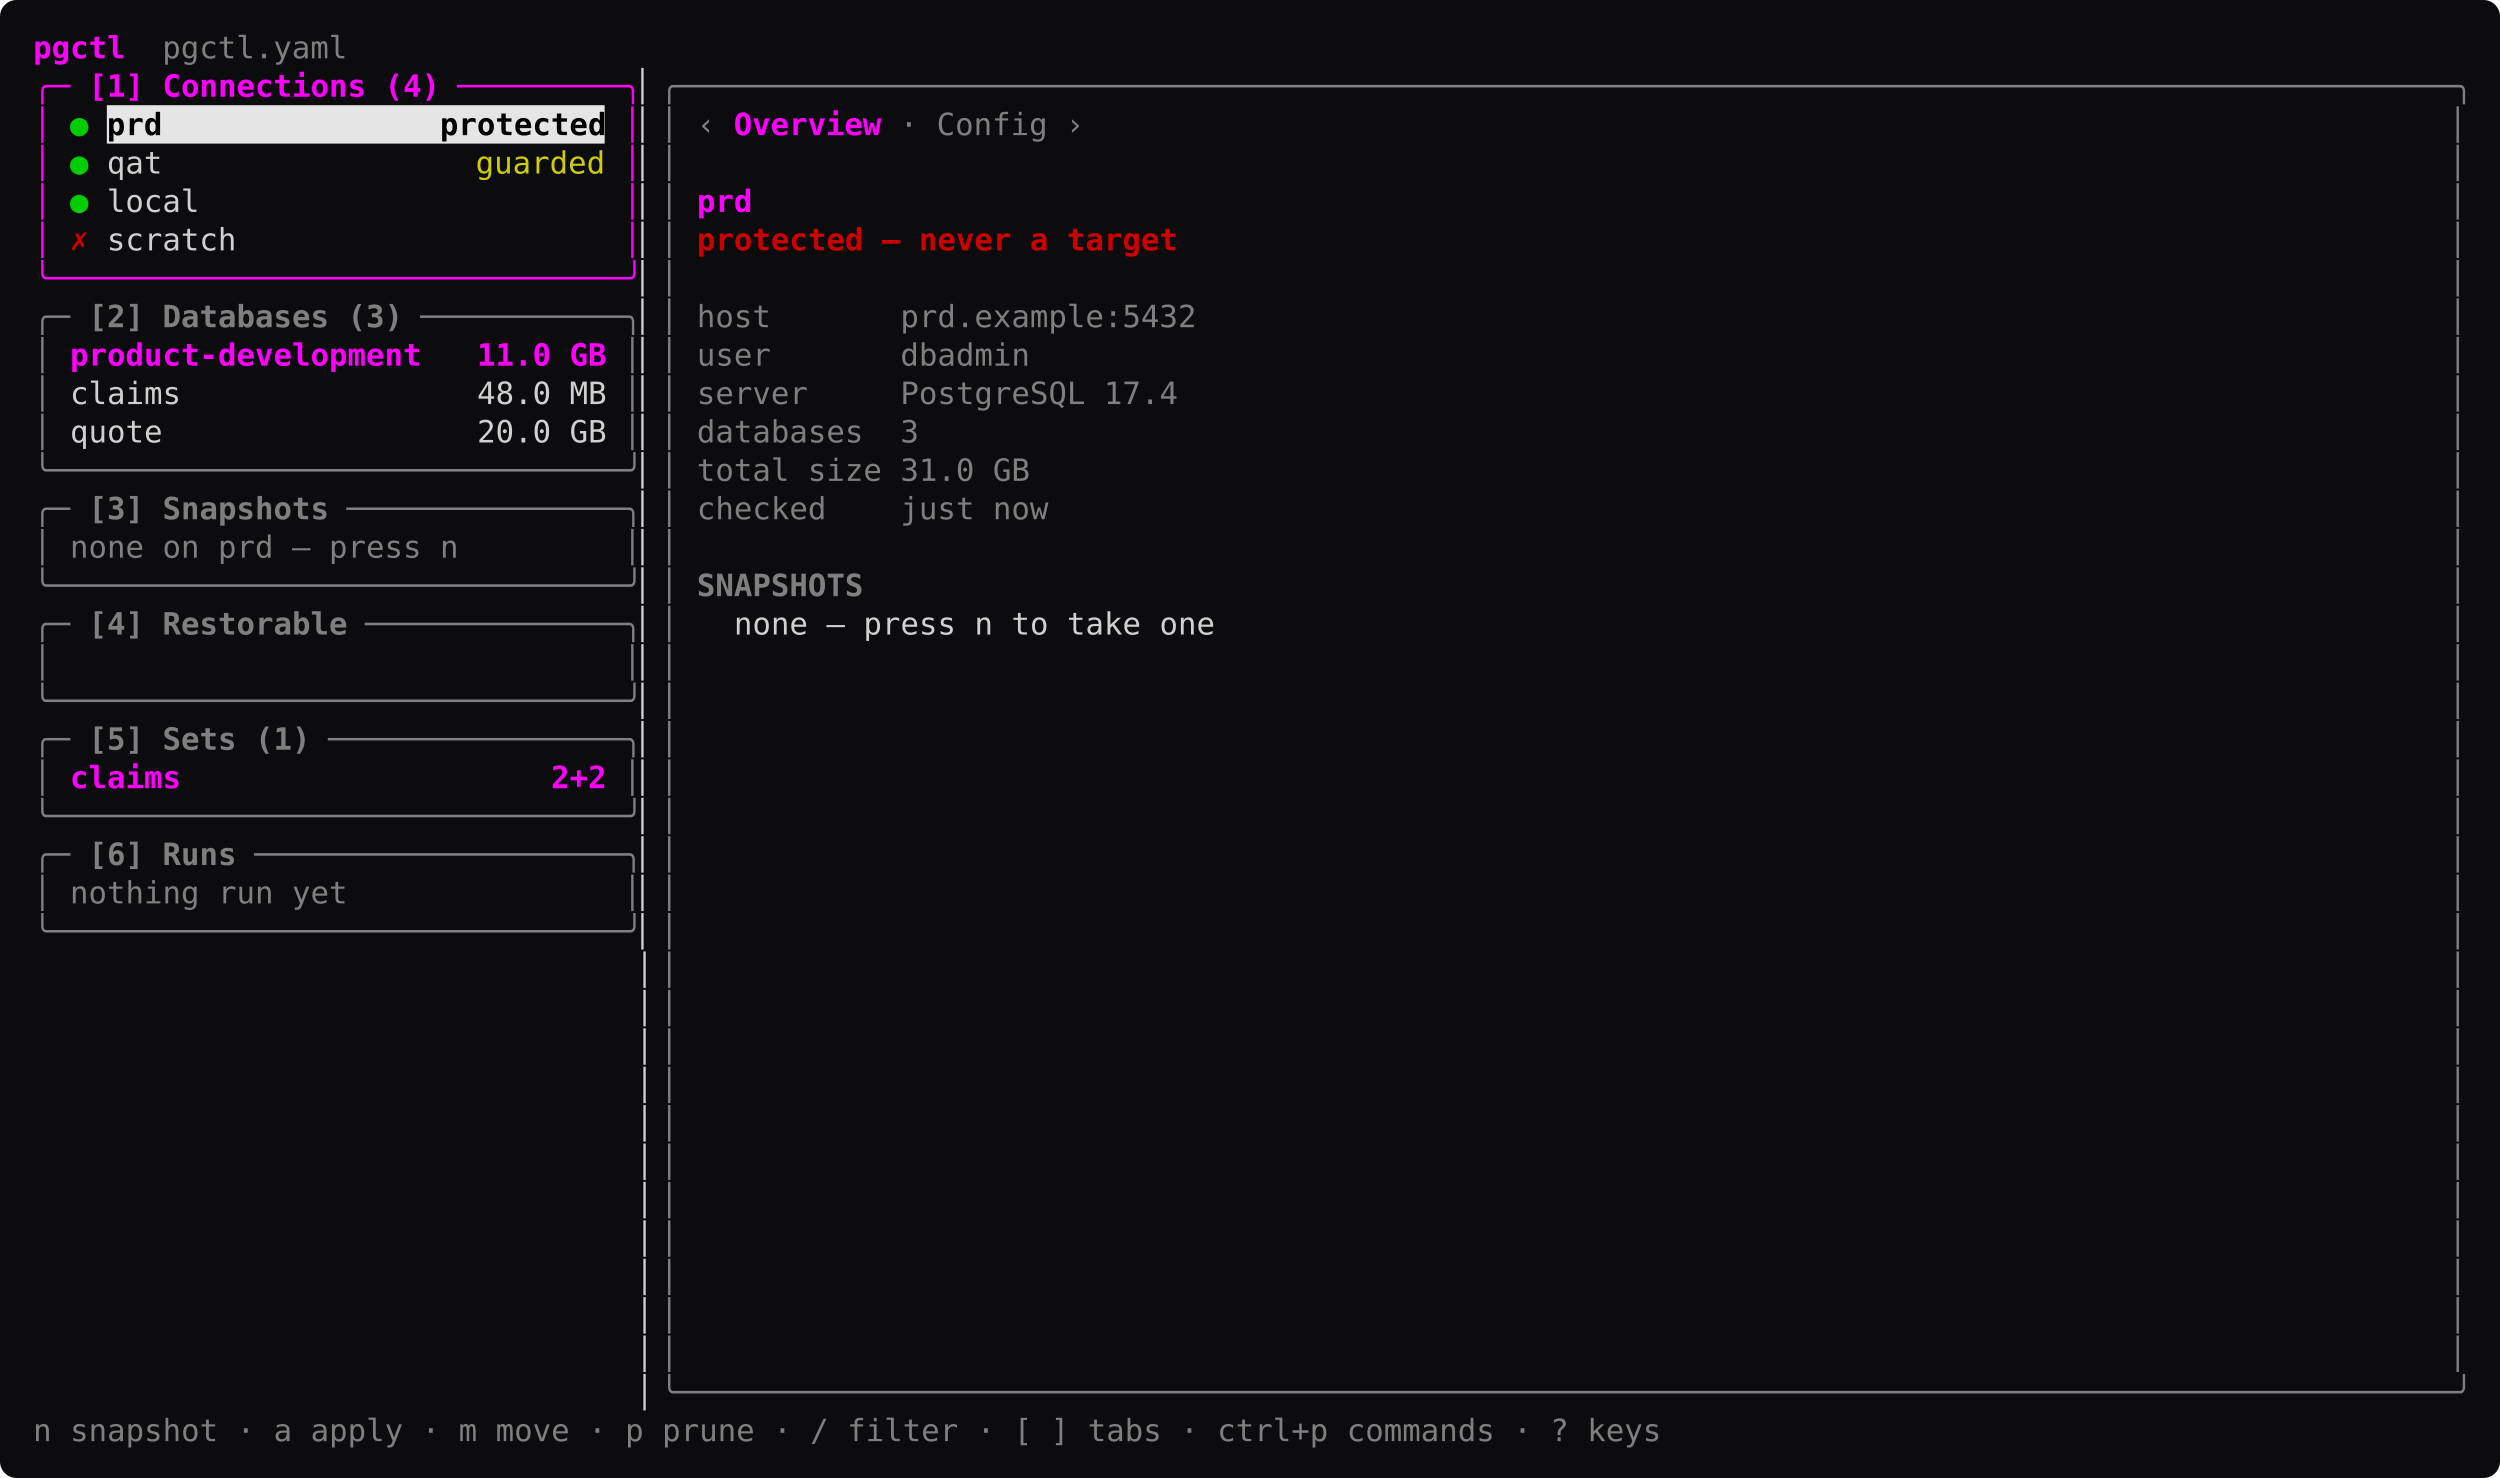
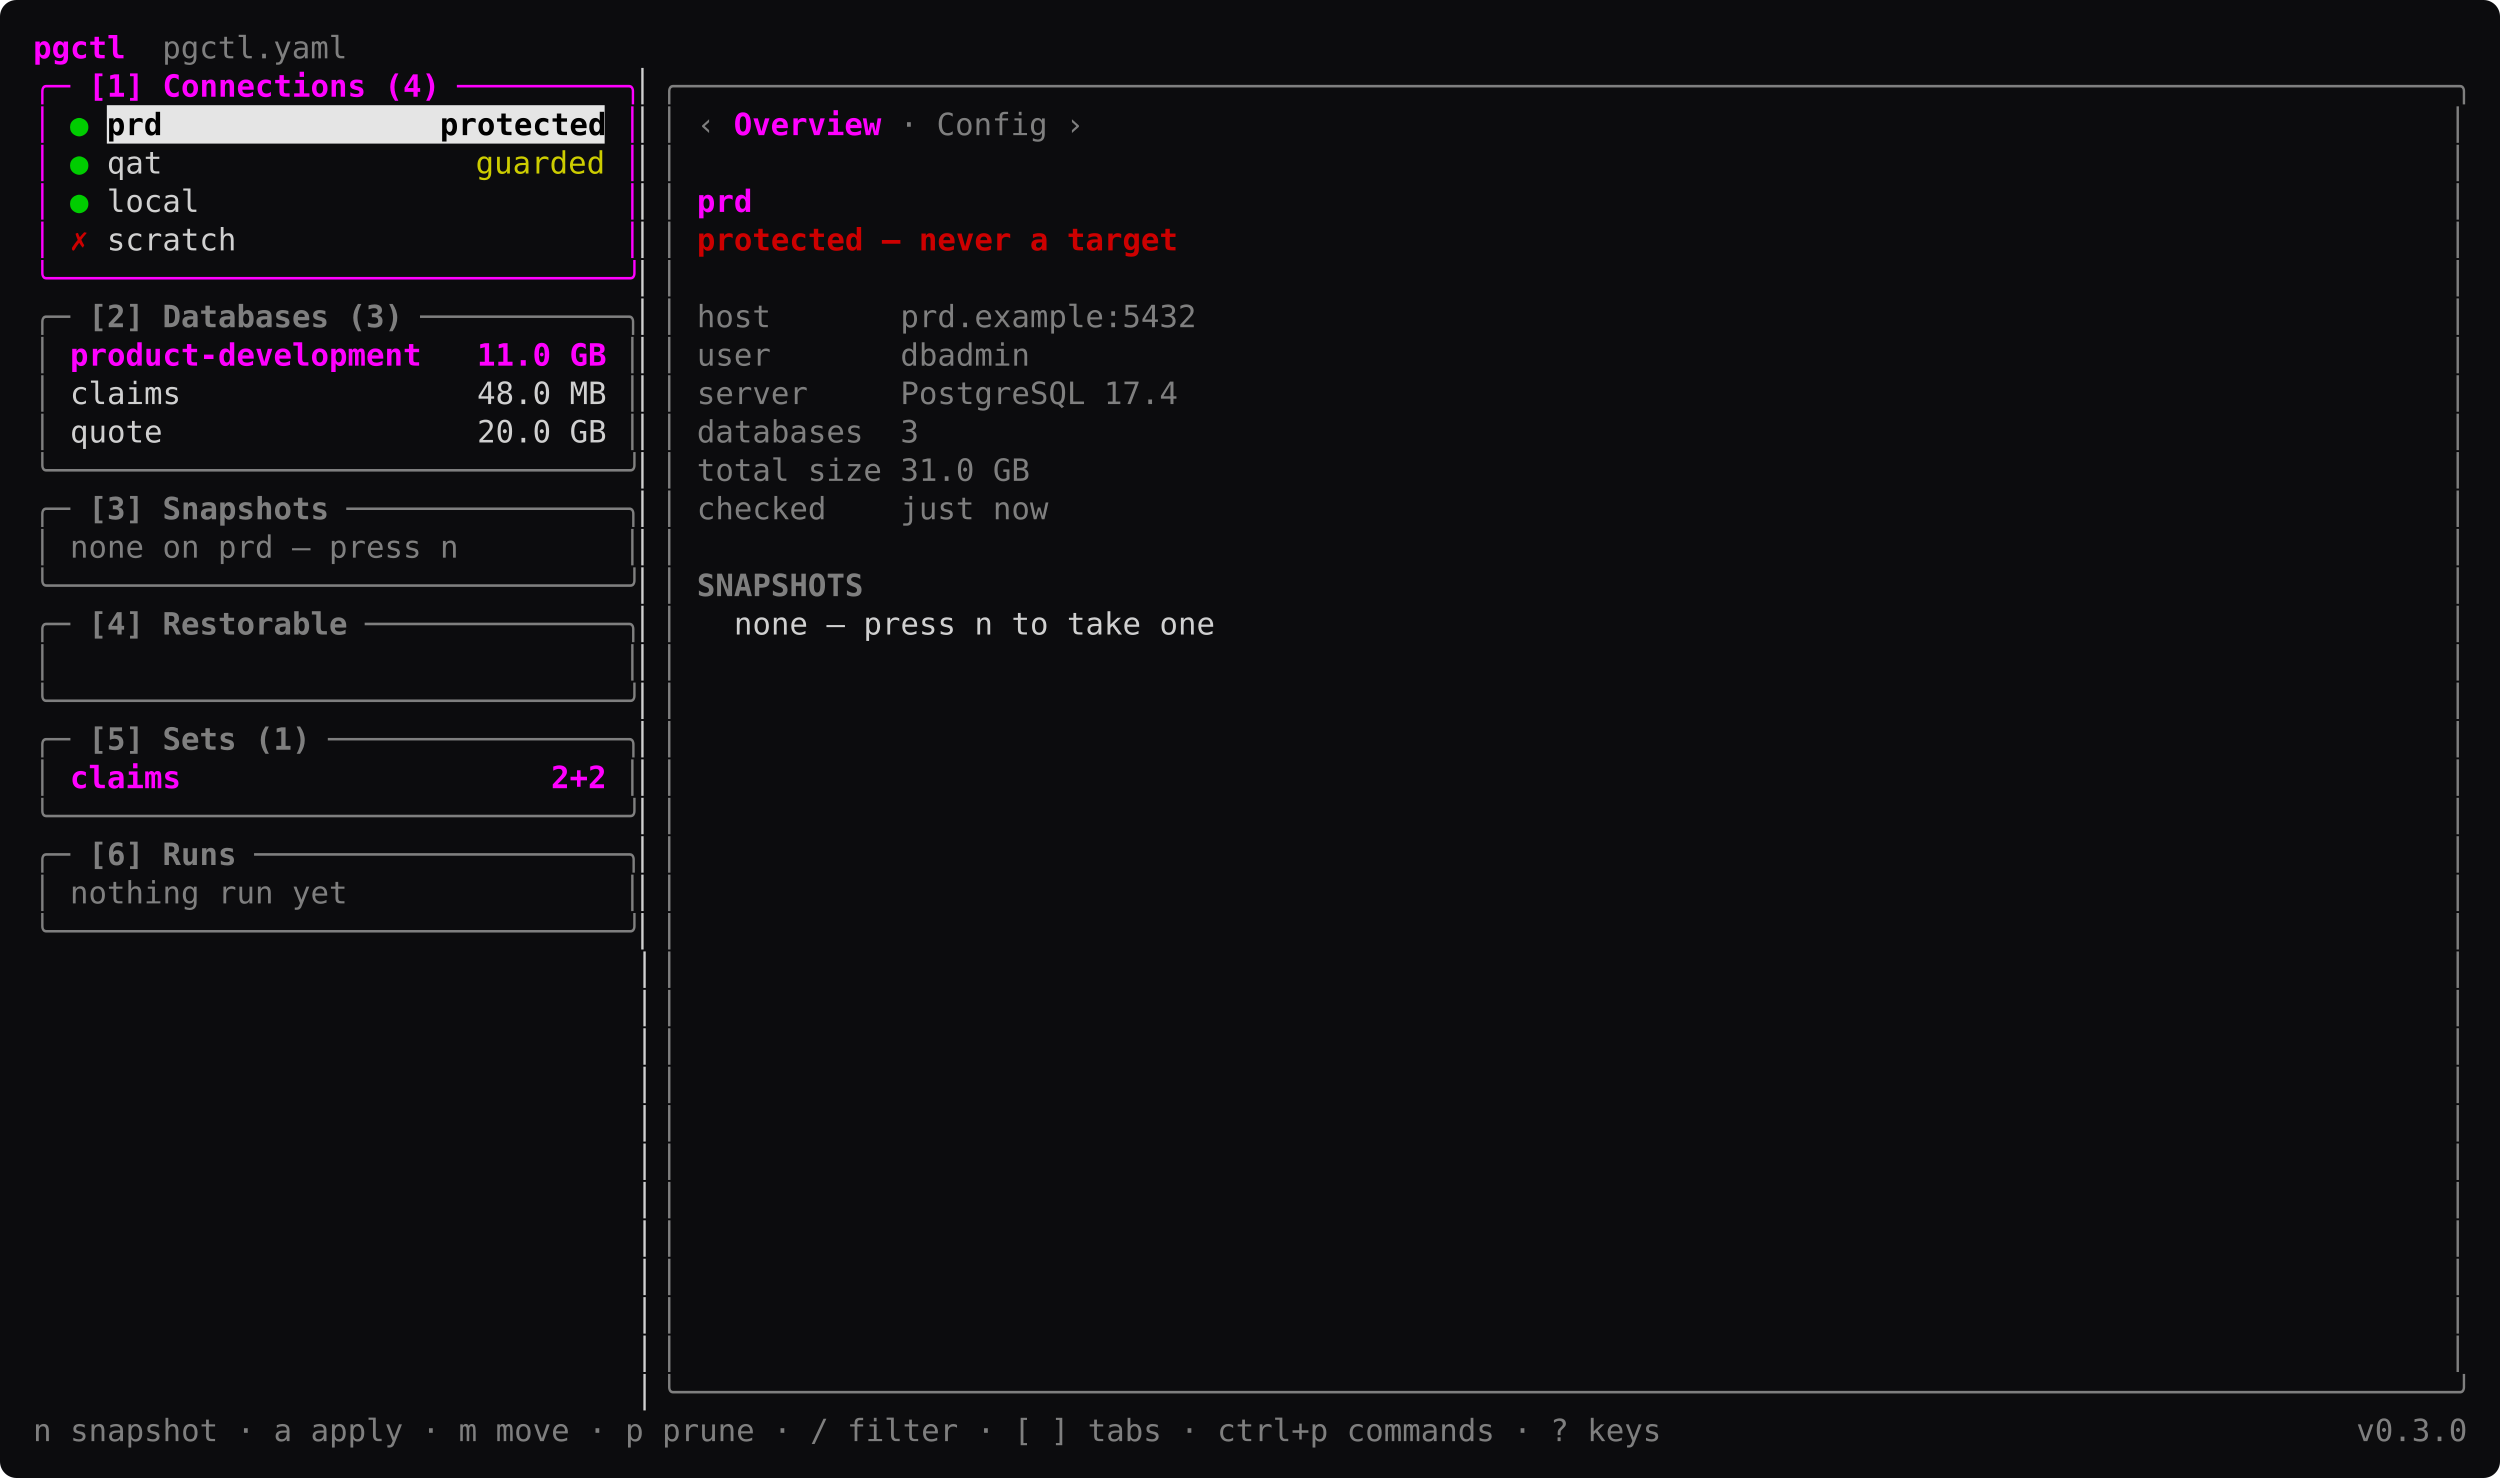
<svg xmlns="http://www.w3.org/2000/svg" width="1057.6" height="625.25" viewBox="0 0 1057.6 625.25" font-family="ui-monospace, 'SF Mono', SFMono-Regular, Menlo, Consolas, 'DejaVu Sans Mono', monospace" font-size="13" role="img">
  <rect width="1057.6" height="625.25" rx="7" fill="#0c0c0e" />
  <rect x="45.2" y="44.5" width="210.6" height="16.25" fill="#e5e5e5" />
  <text x="14" y="24.68" textLength="39" lengthAdjust="spacing" fill="#ff00ff" font-weight="600" xml:space="preserve">pgctl</text>
  <text x="53" y="24.68" textLength="93.6" lengthAdjust="spacing" fill="#7f7f7f" xml:space="preserve">  pgctl.yaml</text>
  <text x="14" y="40.92" textLength="15.6" lengthAdjust="spacing" fill="#ff00ff" xml:space="preserve">╭─</text>
  <text x="29.6" y="40.92" textLength="156" lengthAdjust="spacing" fill="#ff00ff" font-weight="600" xml:space="preserve"> [1] Connections (4)</text>
  <text x="193.4" y="40.92" textLength="78" lengthAdjust="spacing" fill="#ff00ff" xml:space="preserve">─────────╮</text>
  <text x="271.4" y="40.92" textLength="7.8" lengthAdjust="spacing" fill="#d0d0d0" xml:space="preserve">▏</text>
  <text x="279.2" y="40.92" textLength="764.4" lengthAdjust="spacing" fill="#7f7f7f" xml:space="preserve">╭────────────────────────────────────────────────────────────────────────────────────────────────╮</text>
  <text x="14" y="57.17" textLength="7.8" lengthAdjust="spacing" fill="#ff00ff" xml:space="preserve">│</text>
  <text x="29.6" y="57.17" textLength="7.8" lengthAdjust="spacing" fill="#00cd00" xml:space="preserve">●</text>
  <text x="45.2" y="57.17" textLength="210.6" lengthAdjust="spacing" fill="#000000" font-weight="600" xml:space="preserve">prd               protected</text>
  <text x="263.6" y="57.17" textLength="7.8" lengthAdjust="spacing" fill="#ff00ff" xml:space="preserve">│</text>
  <text x="271.4" y="57.17" textLength="7.8" lengthAdjust="spacing" fill="#d0d0d0" xml:space="preserve">▏</text>
  <text x="279.2" y="57.17" textLength="7.8" lengthAdjust="spacing" fill="#7f7f7f" xml:space="preserve">│</text>
  <text x="294.8" y="57.17" textLength="7.8" lengthAdjust="spacing" fill="#7f7f7f" xml:space="preserve">‹</text>
  <text x="310.4" y="57.17" textLength="7.8" lengthAdjust="spacing" fill="#ff00ff" font-weight="600" xml:space="preserve">O</text>
  <text x="318.2" y="57.17" textLength="7.8" lengthAdjust="spacing" fill="#ff00ff" font-weight="600" xml:space="preserve">v</text>
  <text x="326" y="57.17" textLength="7.8" lengthAdjust="spacing" fill="#ff00ff" font-weight="600" xml:space="preserve">e</text>
  <text x="333.8" y="57.17" textLength="7.8" lengthAdjust="spacing" fill="#ff00ff" font-weight="600" xml:space="preserve">r</text>
  <text x="341.6" y="57.17" textLength="7.8" lengthAdjust="spacing" fill="#ff00ff" font-weight="600" xml:space="preserve">v</text>
  <text x="349.4" y="57.17" textLength="7.8" lengthAdjust="spacing" fill="#ff00ff" font-weight="600" xml:space="preserve">i</text>
  <text x="357.2" y="57.17" textLength="7.8" lengthAdjust="spacing" fill="#ff00ff" font-weight="600" xml:space="preserve">e</text>
  <text x="365" y="57.17" textLength="7.8" lengthAdjust="spacing" fill="#ff00ff" font-weight="600" xml:space="preserve">w</text>
  <text x="380.6" y="57.17" textLength="7.8" lengthAdjust="spacing" fill="#7f7f7f" xml:space="preserve">·</text>
  <text x="388.4" y="57.17" textLength="54.6" lengthAdjust="spacing" fill="#7f7f7f" xml:space="preserve"> Config</text>
  <text x="450.8" y="57.17" textLength="7.8" lengthAdjust="spacing" fill="#7f7f7f" xml:space="preserve">›</text>
  <text x="1035.8" y="57.17" textLength="7.8" lengthAdjust="spacing" fill="#7f7f7f" xml:space="preserve">│</text>
  <text x="14" y="73.42" textLength="7.8" lengthAdjust="spacing" fill="#ff00ff" xml:space="preserve">│</text>
  <text x="29.6" y="73.42" textLength="7.8" lengthAdjust="spacing" fill="#00cd00" xml:space="preserve">●</text>
  <text x="45.2" y="73.42" textLength="23.4" lengthAdjust="spacing" fill="#d0d0d0" xml:space="preserve">qat</text>
  <text x="201.2" y="73.42" textLength="54.6" lengthAdjust="spacing" fill="#cdcd00" xml:space="preserve">guarded</text>
  <text x="263.6" y="73.42" textLength="7.8" lengthAdjust="spacing" fill="#ff00ff" xml:space="preserve">│</text>
  <text x="271.4" y="73.42" textLength="7.8" lengthAdjust="spacing" fill="#d0d0d0" xml:space="preserve">▏</text>
  <text x="279.2" y="73.42" textLength="7.8" lengthAdjust="spacing" fill="#7f7f7f" xml:space="preserve">│</text>
  <text x="1035.8" y="73.42" textLength="7.8" lengthAdjust="spacing" fill="#7f7f7f" xml:space="preserve">│</text>
  <text x="14" y="89.67" textLength="7.8" lengthAdjust="spacing" fill="#ff00ff" xml:space="preserve">│</text>
  <text x="29.6" y="89.67" textLength="7.8" lengthAdjust="spacing" fill="#00cd00" xml:space="preserve">●</text>
  <text x="45.2" y="89.67" textLength="39" lengthAdjust="spacing" fill="#d0d0d0" xml:space="preserve">local</text>
  <text x="263.6" y="89.67" textLength="7.8" lengthAdjust="spacing" fill="#ff00ff" xml:space="preserve">│</text>
  <text x="271.4" y="89.67" textLength="7.8" lengthAdjust="spacing" fill="#d0d0d0" xml:space="preserve">▏</text>
  <text x="279.2" y="89.67" textLength="7.8" lengthAdjust="spacing" fill="#7f7f7f" xml:space="preserve">│</text>
  <text x="294.8" y="89.67" textLength="23.4" lengthAdjust="spacing" fill="#ff00ff" font-weight="600" xml:space="preserve">prd</text>
  <text x="1035.8" y="89.67" textLength="7.8" lengthAdjust="spacing" fill="#7f7f7f" xml:space="preserve">│</text>
  <text x="14" y="105.92" textLength="7.8" lengthAdjust="spacing" fill="#ff00ff" xml:space="preserve">│</text>
  <text x="29.6" y="105.92" textLength="7.8" lengthAdjust="spacing" fill="#cd0000" font-weight="600" xml:space="preserve">✗</text>
  <text x="45.2" y="105.92" textLength="54.6" lengthAdjust="spacing" fill="#d0d0d0" xml:space="preserve">scratch</text>
  <text x="263.6" y="105.92" textLength="7.8" lengthAdjust="spacing" fill="#ff00ff" xml:space="preserve">│</text>
  <text x="271.4" y="105.92" textLength="7.8" lengthAdjust="spacing" fill="#d0d0d0" xml:space="preserve">▏</text>
  <text x="279.2" y="105.92" textLength="7.8" lengthAdjust="spacing" fill="#7f7f7f" xml:space="preserve">│</text>
  <text x="294.8" y="105.92" textLength="202.8" lengthAdjust="spacing" fill="#cd0000" font-weight="600" xml:space="preserve">protected — never a target</text>
  <text x="1035.8" y="105.92" textLength="7.8" lengthAdjust="spacing" fill="#7f7f7f" xml:space="preserve">│</text>
  <text x="14" y="122.17" textLength="257.4" lengthAdjust="spacing" fill="#ff00ff" xml:space="preserve">╰───────────────────────────────╯</text>
  <text x="271.4" y="122.17" textLength="7.8" lengthAdjust="spacing" fill="#d0d0d0" xml:space="preserve">▏</text>
  <text x="279.2" y="122.17" textLength="7.8" lengthAdjust="spacing" fill="#7f7f7f" xml:space="preserve">│</text>
  <text x="1035.8" y="122.17" textLength="7.8" lengthAdjust="spacing" fill="#7f7f7f" xml:space="preserve">│</text>
  <text x="14" y="138.43" textLength="15.6" lengthAdjust="spacing" fill="#7f7f7f" xml:space="preserve">╭─</text>
  <text x="29.6" y="138.43" textLength="140.4" lengthAdjust="spacing" fill="#7f7f7f" font-weight="600" xml:space="preserve"> [2] Databases (3)</text>
  <text x="177.8" y="138.43" textLength="93.6" lengthAdjust="spacing" fill="#7f7f7f" xml:space="preserve">───────────╮</text>
  <text x="271.4" y="138.43" textLength="7.8" lengthAdjust="spacing" fill="#d0d0d0" xml:space="preserve">▏</text>
  <text x="279.2" y="138.43" textLength="7.8" lengthAdjust="spacing" fill="#7f7f7f" xml:space="preserve">│</text>
  <text x="294.8" y="138.43" textLength="210.6" lengthAdjust="spacing" fill="#7f7f7f" xml:space="preserve">host       prd.example:5432</text>
  <text x="1035.8" y="138.43" textLength="7.8" lengthAdjust="spacing" fill="#7f7f7f" xml:space="preserve">│</text>
  <text x="14" y="154.68" textLength="7.8" lengthAdjust="spacing" fill="#7f7f7f" xml:space="preserve">│</text>
  <text x="29.6" y="154.68" textLength="226.2" lengthAdjust="spacing" fill="#ff00ff" font-weight="600" xml:space="preserve">product-development   11.0 GB</text>
  <text x="263.6" y="154.68" textLength="7.8" lengthAdjust="spacing" fill="#7f7f7f" xml:space="preserve">│</text>
  <text x="271.4" y="154.68" textLength="7.8" lengthAdjust="spacing" fill="#d0d0d0" xml:space="preserve">▏</text>
  <text x="279.2" y="154.68" textLength="7.8" lengthAdjust="spacing" fill="#7f7f7f" xml:space="preserve">│</text>
  <text x="294.8" y="154.68" textLength="140.4" lengthAdjust="spacing" fill="#7f7f7f" xml:space="preserve">user       dbadmin</text>
  <text x="1035.8" y="154.68" textLength="7.8" lengthAdjust="spacing" fill="#7f7f7f" xml:space="preserve">│</text>
  <text x="14" y="170.93" textLength="7.8" lengthAdjust="spacing" fill="#7f7f7f" xml:space="preserve">│</text>
  <text x="21.8" y="170.93" textLength="234" lengthAdjust="spacing" fill="#d0d0d0" xml:space="preserve"> claims                48.0 MB</text>
  <text x="263.6" y="170.93" textLength="7.8" lengthAdjust="spacing" fill="#7f7f7f" xml:space="preserve">│</text>
  <text x="271.4" y="170.93" textLength="7.8" lengthAdjust="spacing" fill="#d0d0d0" xml:space="preserve">▏</text>
  <text x="279.2" y="170.93" textLength="7.8" lengthAdjust="spacing" fill="#7f7f7f" xml:space="preserve">│</text>
  <text x="294.8" y="170.93" textLength="202.8" lengthAdjust="spacing" fill="#7f7f7f" xml:space="preserve">server     PostgreSQL 17.4</text>
  <text x="1035.8" y="170.93" textLength="7.8" lengthAdjust="spacing" fill="#7f7f7f" xml:space="preserve">│</text>
  <text x="14" y="187.18" textLength="7.8" lengthAdjust="spacing" fill="#7f7f7f" xml:space="preserve">│</text>
  <text x="21.8" y="187.18" textLength="234" lengthAdjust="spacing" fill="#d0d0d0" xml:space="preserve"> quote                 20.0 GB</text>
  <text x="263.6" y="187.18" textLength="7.8" lengthAdjust="spacing" fill="#7f7f7f" xml:space="preserve">│</text>
  <text x="271.4" y="187.18" textLength="7.8" lengthAdjust="spacing" fill="#d0d0d0" xml:space="preserve">▏</text>
  <text x="279.2" y="187.18" textLength="7.8" lengthAdjust="spacing" fill="#7f7f7f" xml:space="preserve">│</text>
  <text x="294.8" y="187.18" textLength="93.6" lengthAdjust="spacing" fill="#7f7f7f" xml:space="preserve">databases  3</text>
  <text x="1035.8" y="187.18" textLength="7.8" lengthAdjust="spacing" fill="#7f7f7f" xml:space="preserve">│</text>
  <text x="14" y="203.43" textLength="257.4" lengthAdjust="spacing" fill="#7f7f7f" xml:space="preserve">╰───────────────────────────────╯</text>
  <text x="271.4" y="203.43" textLength="7.8" lengthAdjust="spacing" fill="#d0d0d0" xml:space="preserve">▏</text>
  <text x="279.2" y="203.43" textLength="7.8" lengthAdjust="spacing" fill="#7f7f7f" xml:space="preserve">│</text>
  <text x="294.8" y="203.43" textLength="140.4" lengthAdjust="spacing" fill="#7f7f7f" xml:space="preserve">total size 31.0 GB</text>
  <text x="1035.8" y="203.43" textLength="7.8" lengthAdjust="spacing" fill="#7f7f7f" xml:space="preserve">│</text>
  <text x="14" y="219.68" textLength="15.6" lengthAdjust="spacing" fill="#7f7f7f" xml:space="preserve">╭─</text>
  <text x="29.6" y="219.68" textLength="109.2" lengthAdjust="spacing" fill="#7f7f7f" font-weight="600" xml:space="preserve"> [3] Snapshots</text>
  <text x="146.6" y="219.68" textLength="124.8" lengthAdjust="spacing" fill="#7f7f7f" xml:space="preserve">───────────────╮</text>
  <text x="271.4" y="219.68" textLength="7.8" lengthAdjust="spacing" fill="#d0d0d0" xml:space="preserve">▏</text>
  <text x="279.2" y="219.68" textLength="7.8" lengthAdjust="spacing" fill="#7f7f7f" xml:space="preserve">│</text>
  <text x="294.8" y="219.68" textLength="148.2" lengthAdjust="spacing" fill="#7f7f7f" xml:space="preserve">checked    just now</text>
  <text x="1035.8" y="219.68" textLength="7.8" lengthAdjust="spacing" fill="#7f7f7f" xml:space="preserve">│</text>
  <text x="14" y="235.93" textLength="7.8" lengthAdjust="spacing" fill="#7f7f7f" xml:space="preserve">│</text>
  <text x="29.6" y="235.93" textLength="163.8" lengthAdjust="spacing" fill="#7f7f7f" xml:space="preserve">none on prd — press n</text>
  <text x="263.6" y="235.93" textLength="7.8" lengthAdjust="spacing" fill="#7f7f7f" xml:space="preserve">│</text>
  <text x="271.4" y="235.93" textLength="7.8" lengthAdjust="spacing" fill="#d0d0d0" xml:space="preserve">▏</text>
  <text x="279.2" y="235.93" textLength="7.8" lengthAdjust="spacing" fill="#7f7f7f" xml:space="preserve">│</text>
  <text x="1035.8" y="235.93" textLength="7.8" lengthAdjust="spacing" fill="#7f7f7f" xml:space="preserve">│</text>
  <text x="14" y="252.18" textLength="257.4" lengthAdjust="spacing" fill="#7f7f7f" xml:space="preserve">╰───────────────────────────────╯</text>
  <text x="271.4" y="252.18" textLength="7.8" lengthAdjust="spacing" fill="#d0d0d0" xml:space="preserve">▏</text>
  <text x="279.2" y="252.18" textLength="7.8" lengthAdjust="spacing" fill="#7f7f7f" xml:space="preserve">│</text>
  <text x="294.8" y="252.18" textLength="70.2" lengthAdjust="spacing" fill="#7f7f7f" font-weight="600" xml:space="preserve">SNAPSHOTS</text>
  <text x="1035.8" y="252.18" textLength="7.8" lengthAdjust="spacing" fill="#7f7f7f" xml:space="preserve">│</text>
  <text x="14" y="268.43" textLength="15.6" lengthAdjust="spacing" fill="#7f7f7f" xml:space="preserve">╭─</text>
  <text x="29.6" y="268.43" textLength="117" lengthAdjust="spacing" fill="#7f7f7f" font-weight="600" xml:space="preserve"> [4] Restorable</text>
  <text x="154.4" y="268.43" textLength="117" lengthAdjust="spacing" fill="#7f7f7f" xml:space="preserve">──────────────╮</text>
  <text x="271.4" y="268.43" textLength="7.8" lengthAdjust="spacing" fill="#d0d0d0" xml:space="preserve">▏</text>
  <text x="279.2" y="268.43" textLength="7.8" lengthAdjust="spacing" fill="#7f7f7f" xml:space="preserve">│</text>
  <text x="287" y="268.43" textLength="226.2" lengthAdjust="spacing" fill="#d0d0d0" xml:space="preserve">   none — press n to take one</text>
  <text x="1035.8" y="268.43" textLength="7.8" lengthAdjust="spacing" fill="#7f7f7f" xml:space="preserve">│</text>
  <text x="14" y="284.68" textLength="7.8" lengthAdjust="spacing" fill="#7f7f7f" xml:space="preserve">│</text>
  <text x="263.6" y="284.68" textLength="7.8" lengthAdjust="spacing" fill="#7f7f7f" xml:space="preserve">│</text>
  <text x="271.4" y="284.68" textLength="7.8" lengthAdjust="spacing" fill="#d0d0d0" xml:space="preserve">▏</text>
  <text x="279.2" y="284.68" textLength="7.8" lengthAdjust="spacing" fill="#7f7f7f" xml:space="preserve">│</text>
  <text x="1035.8" y="284.68" textLength="7.8" lengthAdjust="spacing" fill="#7f7f7f" xml:space="preserve">│</text>
  <text x="14" y="300.93" textLength="257.4" lengthAdjust="spacing" fill="#7f7f7f" xml:space="preserve">╰───────────────────────────────╯</text>
  <text x="271.4" y="300.93" textLength="7.8" lengthAdjust="spacing" fill="#d0d0d0" xml:space="preserve">▏</text>
  <text x="279.2" y="300.93" textLength="7.8" lengthAdjust="spacing" fill="#7f7f7f" xml:space="preserve">│</text>
  <text x="1035.8" y="300.93" textLength="7.8" lengthAdjust="spacing" fill="#7f7f7f" xml:space="preserve">│</text>
  <text x="14" y="317.18" textLength="15.6" lengthAdjust="spacing" fill="#7f7f7f" xml:space="preserve">╭─</text>
  <text x="29.6" y="317.18" textLength="101.4" lengthAdjust="spacing" fill="#7f7f7f" font-weight="600" xml:space="preserve"> [5] Sets (1)</text>
  <text x="138.8" y="317.18" textLength="132.6" lengthAdjust="spacing" fill="#7f7f7f" xml:space="preserve">────────────────╮</text>
  <text x="271.4" y="317.18" textLength="7.8" lengthAdjust="spacing" fill="#d0d0d0" xml:space="preserve">▏</text>
  <text x="279.2" y="317.18" textLength="7.8" lengthAdjust="spacing" fill="#7f7f7f" xml:space="preserve">│</text>
  <text x="1035.8" y="317.18" textLength="7.8" lengthAdjust="spacing" fill="#7f7f7f" xml:space="preserve">│</text>
  <text x="14" y="333.43" textLength="7.8" lengthAdjust="spacing" fill="#7f7f7f" xml:space="preserve">│</text>
  <text x="29.6" y="333.43" textLength="226.2" lengthAdjust="spacing" fill="#ff00ff" font-weight="600" xml:space="preserve">claims                    2+2</text>
  <text x="263.6" y="333.43" textLength="7.8" lengthAdjust="spacing" fill="#7f7f7f" xml:space="preserve">│</text>
  <text x="271.4" y="333.43" textLength="7.8" lengthAdjust="spacing" fill="#d0d0d0" xml:space="preserve">▏</text>
  <text x="279.2" y="333.43" textLength="7.8" lengthAdjust="spacing" fill="#7f7f7f" xml:space="preserve">│</text>
  <text x="1035.8" y="333.43" textLength="7.8" lengthAdjust="spacing" fill="#7f7f7f" xml:space="preserve">│</text>
  <text x="14" y="349.68" textLength="257.4" lengthAdjust="spacing" fill="#7f7f7f" xml:space="preserve">╰───────────────────────────────╯</text>
  <text x="271.4" y="349.68" textLength="7.8" lengthAdjust="spacing" fill="#d0d0d0" xml:space="preserve">▏</text>
  <text x="279.2" y="349.68" textLength="7.8" lengthAdjust="spacing" fill="#7f7f7f" xml:space="preserve">│</text>
  <text x="1035.8" y="349.68" textLength="7.8" lengthAdjust="spacing" fill="#7f7f7f" xml:space="preserve">│</text>
  <text x="14" y="365.93" textLength="15.6" lengthAdjust="spacing" fill="#7f7f7f" xml:space="preserve">╭─</text>
  <text x="29.6" y="365.93" textLength="70.2" lengthAdjust="spacing" fill="#7f7f7f" font-weight="600" xml:space="preserve"> [6] Runs</text>
  <text x="107.6" y="365.93" textLength="163.8" lengthAdjust="spacing" fill="#7f7f7f" xml:space="preserve">────────────────────╮</text>
  <text x="271.4" y="365.93" textLength="7.8" lengthAdjust="spacing" fill="#d0d0d0" xml:space="preserve">▏</text>
  <text x="279.2" y="365.93" textLength="7.8" lengthAdjust="spacing" fill="#7f7f7f" xml:space="preserve">│</text>
  <text x="1035.8" y="365.93" textLength="7.8" lengthAdjust="spacing" fill="#7f7f7f" xml:space="preserve">│</text>
  <text x="14" y="382.18" textLength="7.8" lengthAdjust="spacing" fill="#7f7f7f" xml:space="preserve">│</text>
  <text x="29.6" y="382.18" textLength="117" lengthAdjust="spacing" fill="#7f7f7f" xml:space="preserve">nothing run yet</text>
  <text x="263.6" y="382.18" textLength="7.8" lengthAdjust="spacing" fill="#7f7f7f" xml:space="preserve">│</text>
  <text x="271.4" y="382.18" textLength="7.8" lengthAdjust="spacing" fill="#d0d0d0" xml:space="preserve">▏</text>
  <text x="279.2" y="382.18" textLength="7.8" lengthAdjust="spacing" fill="#7f7f7f" xml:space="preserve">│</text>
  <text x="1035.8" y="382.18" textLength="7.8" lengthAdjust="spacing" fill="#7f7f7f" xml:space="preserve">│</text>
  <text x="14" y="398.43" textLength="257.4" lengthAdjust="spacing" fill="#7f7f7f" xml:space="preserve">╰───────────────────────────────╯</text>
  <text x="271.4" y="398.43" textLength="7.8" lengthAdjust="spacing" fill="#d0d0d0" xml:space="preserve">▏</text>
  <text x="279.2" y="398.43" textLength="7.8" lengthAdjust="spacing" fill="#7f7f7f" xml:space="preserve">│</text>
  <text x="1035.8" y="398.43" textLength="7.8" lengthAdjust="spacing" fill="#7f7f7f" xml:space="preserve">│</text>
  <text x="14" y="414.68" textLength="265.2" lengthAdjust="spacing" fill="#d0d0d0" xml:space="preserve">                                 ▏</text>
  <text x="279.2" y="414.68" textLength="7.8" lengthAdjust="spacing" fill="#7f7f7f" xml:space="preserve">│</text>
  <text x="1035.8" y="414.68" textLength="7.8" lengthAdjust="spacing" fill="#7f7f7f" xml:space="preserve">│</text>
  <text x="14" y="430.93" textLength="265.2" lengthAdjust="spacing" fill="#d0d0d0" xml:space="preserve">                                 ▏</text>
  <text x="279.2" y="430.93" textLength="7.8" lengthAdjust="spacing" fill="#7f7f7f" xml:space="preserve">│</text>
  <text x="1035.8" y="430.93" textLength="7.8" lengthAdjust="spacing" fill="#7f7f7f" xml:space="preserve">│</text>
  <text x="14" y="447.18" textLength="265.2" lengthAdjust="spacing" fill="#d0d0d0" xml:space="preserve">                                 ▏</text>
  <text x="279.2" y="447.18" textLength="7.8" lengthAdjust="spacing" fill="#7f7f7f" xml:space="preserve">│</text>
  <text x="1035.8" y="447.18" textLength="7.8" lengthAdjust="spacing" fill="#7f7f7f" xml:space="preserve">│</text>
  <text x="14" y="463.43" textLength="265.2" lengthAdjust="spacing" fill="#d0d0d0" xml:space="preserve">                                 ▏</text>
  <text x="279.2" y="463.43" textLength="7.8" lengthAdjust="spacing" fill="#7f7f7f" xml:space="preserve">│</text>
  <text x="1035.8" y="463.43" textLength="7.8" lengthAdjust="spacing" fill="#7f7f7f" xml:space="preserve">│</text>
  <text x="14" y="479.68" textLength="265.2" lengthAdjust="spacing" fill="#d0d0d0" xml:space="preserve">                                 ▏</text>
  <text x="279.2" y="479.68" textLength="7.8" lengthAdjust="spacing" fill="#7f7f7f" xml:space="preserve">│</text>
  <text x="1035.8" y="479.68" textLength="7.8" lengthAdjust="spacing" fill="#7f7f7f" xml:space="preserve">│</text>
  <text x="14" y="495.93" textLength="265.2" lengthAdjust="spacing" fill="#d0d0d0" xml:space="preserve">                                 ▏</text>
  <text x="279.2" y="495.93" textLength="7.8" lengthAdjust="spacing" fill="#7f7f7f" xml:space="preserve">│</text>
  <text x="1035.8" y="495.93" textLength="7.8" lengthAdjust="spacing" fill="#7f7f7f" xml:space="preserve">│</text>
  <text x="14" y="512.17" textLength="265.2" lengthAdjust="spacing" fill="#d0d0d0" xml:space="preserve">                                 ▏</text>
  <text x="279.2" y="512.17" textLength="7.8" lengthAdjust="spacing" fill="#7f7f7f" xml:space="preserve">│</text>
  <text x="1035.8" y="512.17" textLength="7.8" lengthAdjust="spacing" fill="#7f7f7f" xml:space="preserve">│</text>
  <text x="14" y="528.42" textLength="265.2" lengthAdjust="spacing" fill="#d0d0d0" xml:space="preserve">                                 ▏</text>
  <text x="279.2" y="528.42" textLength="7.8" lengthAdjust="spacing" fill="#7f7f7f" xml:space="preserve">│</text>
  <text x="1035.8" y="528.42" textLength="7.8" lengthAdjust="spacing" fill="#7f7f7f" xml:space="preserve">│</text>
  <text x="14" y="544.67" textLength="265.2" lengthAdjust="spacing" fill="#d0d0d0" xml:space="preserve">                                 ▏</text>
  <text x="279.2" y="544.67" textLength="7.8" lengthAdjust="spacing" fill="#7f7f7f" xml:space="preserve">│</text>
  <text x="1035.8" y="544.67" textLength="7.8" lengthAdjust="spacing" fill="#7f7f7f" xml:space="preserve">│</text>
  <text x="14" y="560.92" textLength="265.2" lengthAdjust="spacing" fill="#d0d0d0" xml:space="preserve">                                 ▏</text>
  <text x="279.2" y="560.92" textLength="7.8" lengthAdjust="spacing" fill="#7f7f7f" xml:space="preserve">│</text>
  <text x="1035.8" y="560.92" textLength="7.8" lengthAdjust="spacing" fill="#7f7f7f" xml:space="preserve">│</text>
  <text x="14" y="577.17" textLength="265.2" lengthAdjust="spacing" fill="#d0d0d0" xml:space="preserve">                                 ▏</text>
  <text x="279.2" y="577.17" textLength="7.8" lengthAdjust="spacing" fill="#7f7f7f" xml:space="preserve">│</text>
  <text x="1035.8" y="577.17" textLength="7.8" lengthAdjust="spacing" fill="#7f7f7f" xml:space="preserve">│</text>
  <text x="14" y="593.42" textLength="265.2" lengthAdjust="spacing" fill="#d0d0d0" xml:space="preserve">                                 ▏</text>
  <text x="279.2" y="593.42" textLength="764.4" lengthAdjust="spacing" fill="#7f7f7f" xml:space="preserve">╰────────────────────────────────────────────────────────────────────────────────────────────────╯</text>
  <text x="14" y="609.67" textLength="686.4" lengthAdjust="spacing" fill="#7f7f7f" xml:space="preserve">n snapshot · a apply · m move · p prune · / filter · [ ] tabs · ctrl+p commands · ? keys</text>
+   <text x="996.8" y="609.67" textLength="46.8" lengthAdjust="spacing" fill="#7f7f7f" xml:space="preserve">v0.3.0</text>
</svg>
